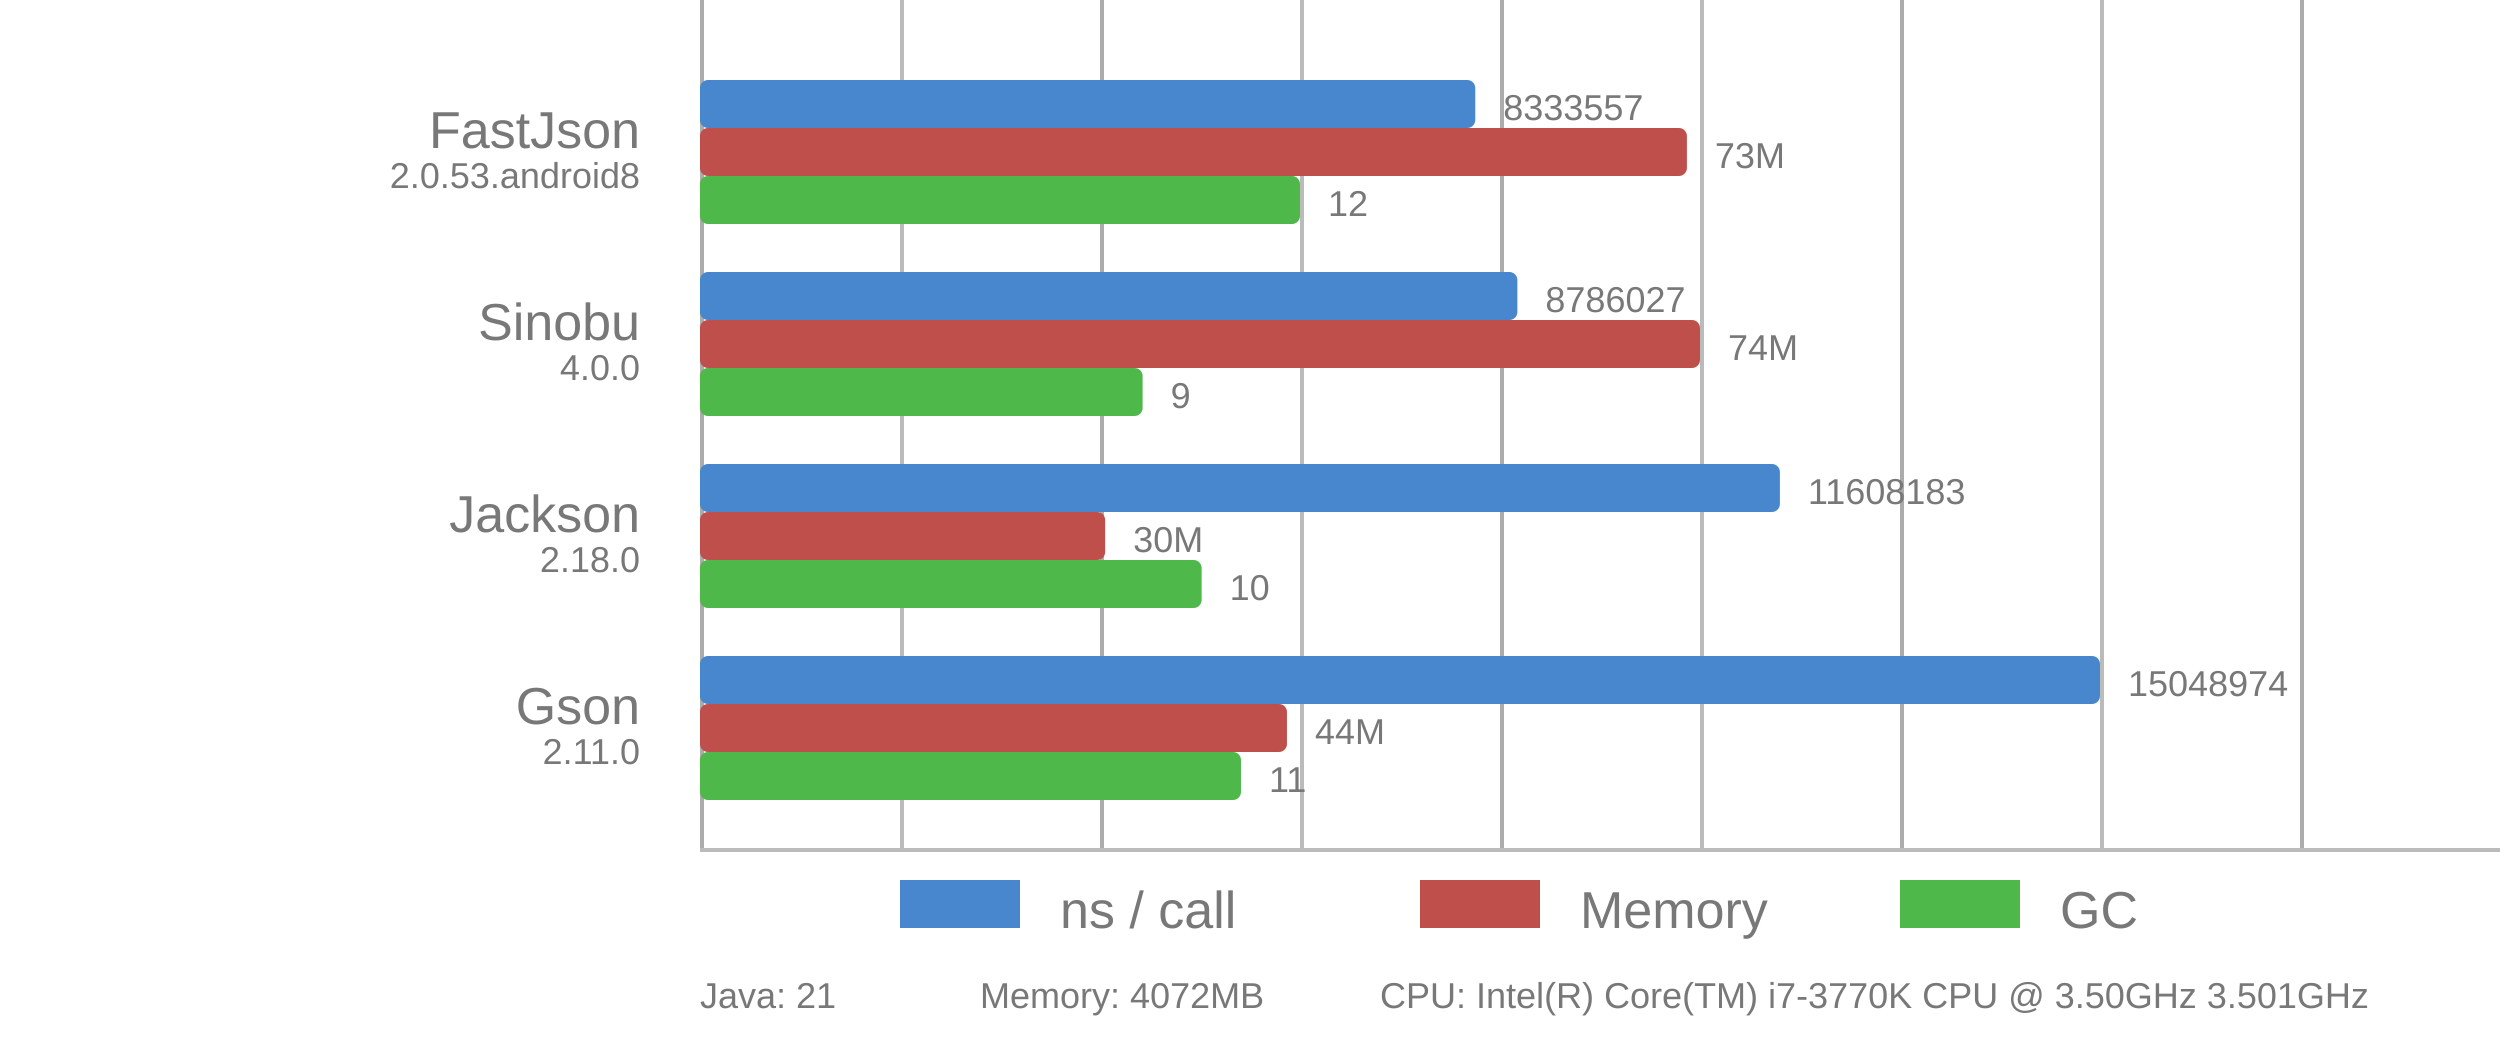
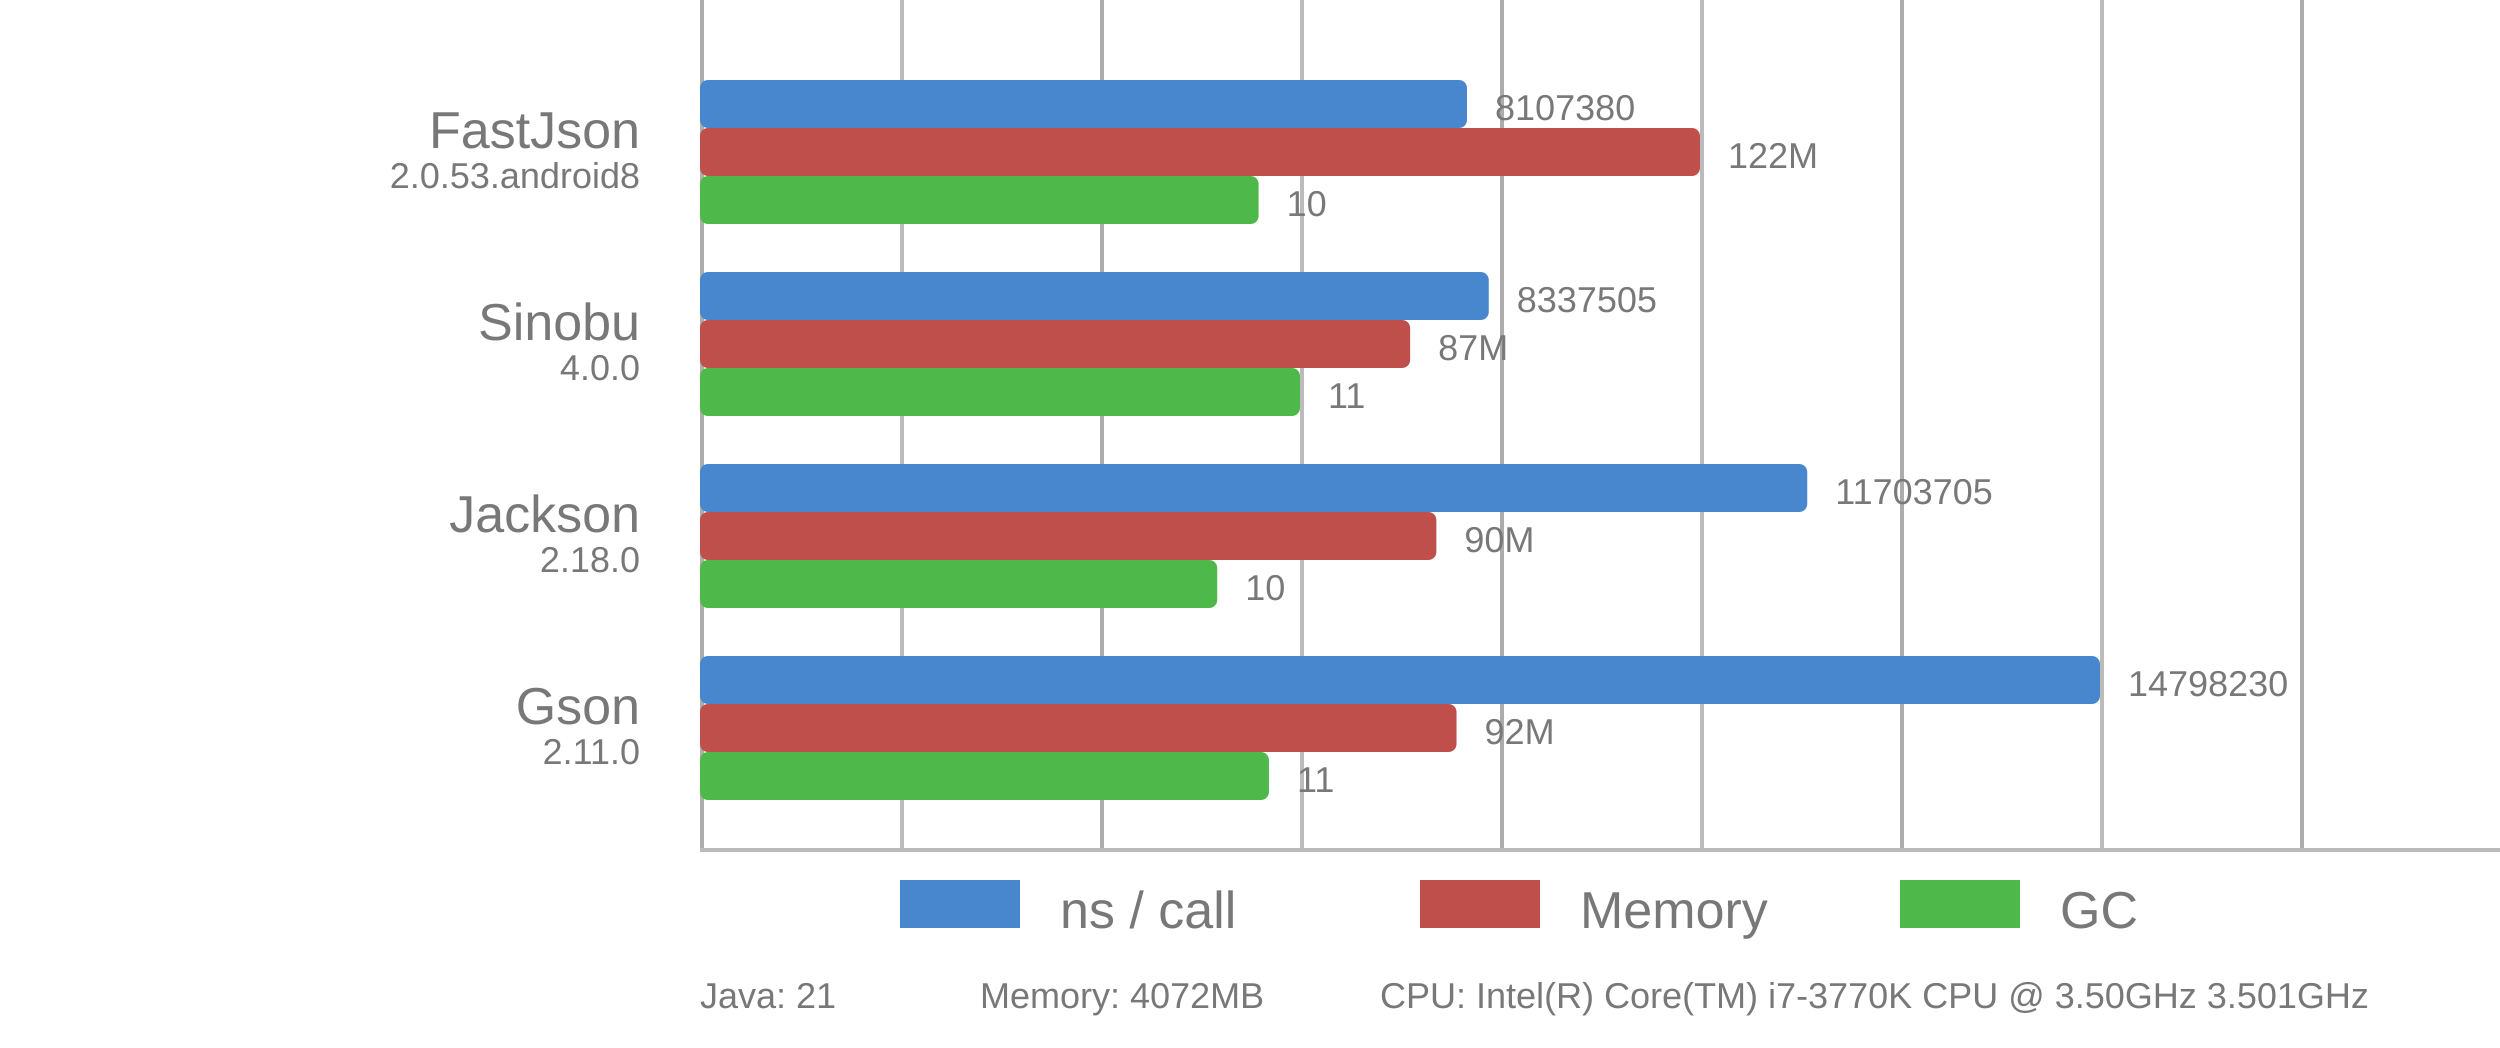
<svg xmlns="http://www.w3.org/2000/svg" viewBox="0 0 625 262">
  <style>
      text {
          font-family: Arial;
          font-size: 13px;
          fill: #787878;
      }

      .desc {
          font-size: 9px;
      }

      .vline {
          fill: #acacac;
          stroke: none;
          stroke-width: 0;
      }

      .subline {
          fill: #bbb;
          stroke: none;
          stroke-width: 0;
      }

      .call {
          fill: #4886CD;
          stroke-linejoin: round;
          height: 12px;
      }

      .gc {
          fill: #4FB84B;
          stroke-linejoin: round;
          height: 12px;
      }

      .memory {
          fill: #BF4F4B;
          stroke-linejoin: round;
          height: 12px;
      }
  </style>
  <g>
    <rect x="175" y="0" width="1" height="212" class="vline" />
    <rect x="275" y="0" width="1" height="212" class="vline" />
    <rect x="375" y="0" width="1" height="212" class="vline" />
    <rect x="475" y="0" width="1" height="212" class="vline" />
    <rect x="575" y="0" width="1" height="212" class="vline" />
    <rect x="225" y="0" width="1" height="212" class="subline" />
    <rect x="325" y="0" width="1" height="212" class="subline" />
    <rect x="425" y="0" width="1" height="212" class="subline" />
    <rect x="525" y="0" width="1" height="212" class="subline" />
    <rect x="175" y="212" width="450" height="1" class="subline" />
    <rect x="225" y="220" width="30" class="call" />
    <text x="265" y="232">ns / call</text>
    <rect x="355" y="220" width="30" class="memory" />
    <text x="395" y="232">Memory</text>
    <rect x="475" y="220" width="30" class="gc" />
    <text x="515" y="232">GC</text>
  </g>
-   <rect x="175" y="20" width="193.817" rx="2" ry="2" class="call" />
-   <rect x="175" y="32" width="246.728" rx="2" ry="2" class="memory" />
-   <rect x="175" y="44" width="150" rx="2" ry="2" class="gc" />
+   <rect x="175" y="20" width="191.752" rx="2" ry="2" class="call" />
+   <rect x="175" y="32" width="250" rx="2" ry="2" class="memory" />
+   <rect x="175" y="44" width="139.655" rx="2" ry="2" class="gc" />
  <text x="160" y="37" text-anchor="end">FastJson</text>
  <text x="160" y="47" text-anchor="end" class="desc">2.0.53.android8</text>
-   <text x="375.817" y="30" class="desc">8333557</text>
-   <text x="428.728" y="42" class="desc">73M</text>
-   <text x="332" y="54" class="desc">12</text>
-   <rect x="175" y="68" width="204.34" rx="2" ry="2" class="call" />
-   <rect x="175" y="80" width="250" rx="2" ry="2" class="memory" />
-   <rect x="175" y="92" width="110.656" rx="2" ry="2" class="gc" />
+   <text x="373.752" y="30" class="desc">8107380</text>
+   <text x="432" y="42" class="desc">122M</text>
+   <text x="321.655" y="54" class="desc">10</text>
+   <rect x="175" y="68" width="197.194" rx="2" ry="2" class="call" />
+   <rect x="175" y="80" width="177.534" rx="2" ry="2" class="memory" />
+   <rect x="175" y="92" width="150" rx="2" ry="2" class="gc" />
  <text x="160" y="85" text-anchor="end">Sinobu</text>
  <text x="160" y="95" text-anchor="end" class="desc">4.0.0</text>
-   <text x="386.34" y="78" class="desc">8786027</text>
-   <text x="432" y="90" class="desc">74M</text>
-   <text x="292.656" y="102" class="desc">9</text>
-   <rect x="175" y="116" width="269.976" rx="2" ry="2" class="call" />
-   <rect x="175" y="128" width="101.288" rx="2" ry="2" class="memory" />
-   <rect x="175" y="140" width="125.41" rx="2" ry="2" class="gc" />
+   <text x="379.194" y="78" class="desc">8337505</text>
+   <text x="359.534" y="90" class="desc">87M</text>
+   <text x="332" y="102" class="desc">11</text>
+   <rect x="175" y="116" width="276.81" rx="2" ry="2" class="call" />
+   <rect x="175" y="128" width="184.09" rx="2" ry="2" class="memory" />
+   <rect x="175" y="140" width="129.31" rx="2" ry="2" class="gc" />
  <text x="160" y="133" text-anchor="end">Jackson</text>
  <text x="160" y="143" text-anchor="end" class="desc">2.18.0</text>
-   <text x="451.976" y="126" class="desc">11608183</text>
-   <text x="283.288" y="138" class="desc">30M</text>
-   <text x="307.41" y="150" class="desc">10</text>
+   <text x="458.81" y="126" class="desc">11703705</text>
+   <text x="366.09" y="138" class="desc">90M</text>
+   <text x="311.31" y="150" class="desc">10</text>
  <rect x="175" y="164" width="350" rx="2" ry="2" class="call" />
-   <rect x="175" y="176" width="146.738" rx="2" ry="2" class="memory" />
-   <rect x="175" y="188" width="135.246" rx="2" ry="2" class="gc" />
+   <rect x="175" y="176" width="189.136" rx="2" ry="2" class="memory" />
+   <rect x="175" y="188" width="142.241" rx="2" ry="2" class="gc" />
  <text x="160" y="181" text-anchor="end">Gson</text>
  <text x="160" y="191" text-anchor="end" class="desc">2.11.0</text>
-   <text x="532" y="174" class="desc">15048974</text>
-   <text x="328.738" y="186" class="desc">44M</text>
-   <text x="317.246" y="198" class="desc">11</text>
+   <text x="532" y="174" class="desc">14798230</text>
+   <text x="371.136" y="186" class="desc">92M</text>
+   <text x="324.241" y="198" class="desc">11</text>
  <text x="175" y="252" class="desc">Java: 21</text>
  <text x="245" y="252" class="desc">Memory: 4072MB</text>
  <text x="345" y="252" class="desc">CPU: Intel(R) Core(TM) i7-3770K CPU @ 3.50GHz 3.501GHz</text>
</svg>
